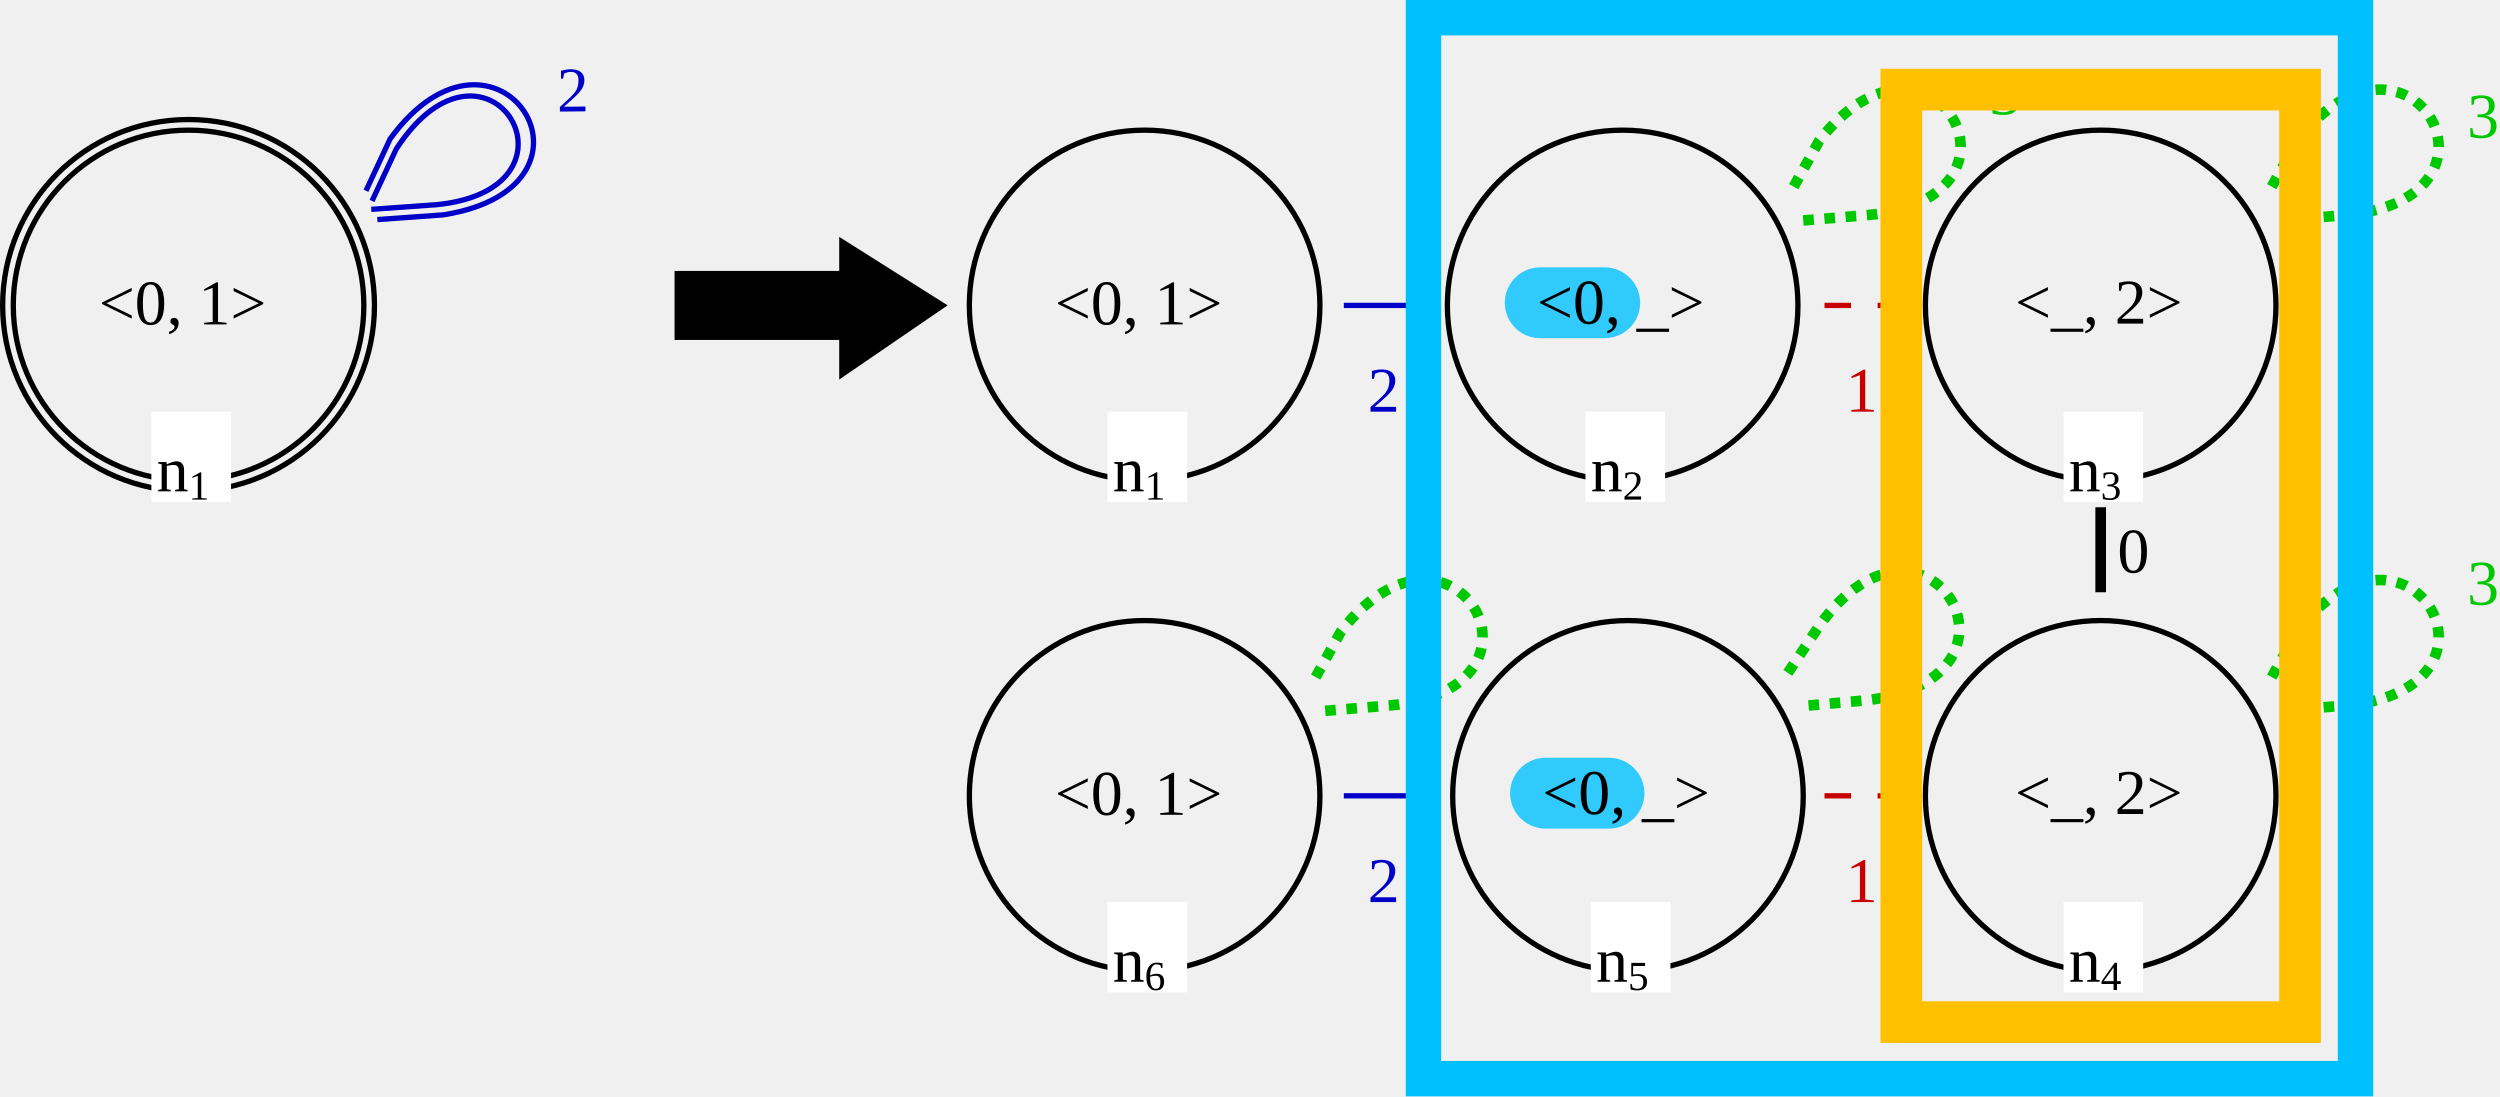
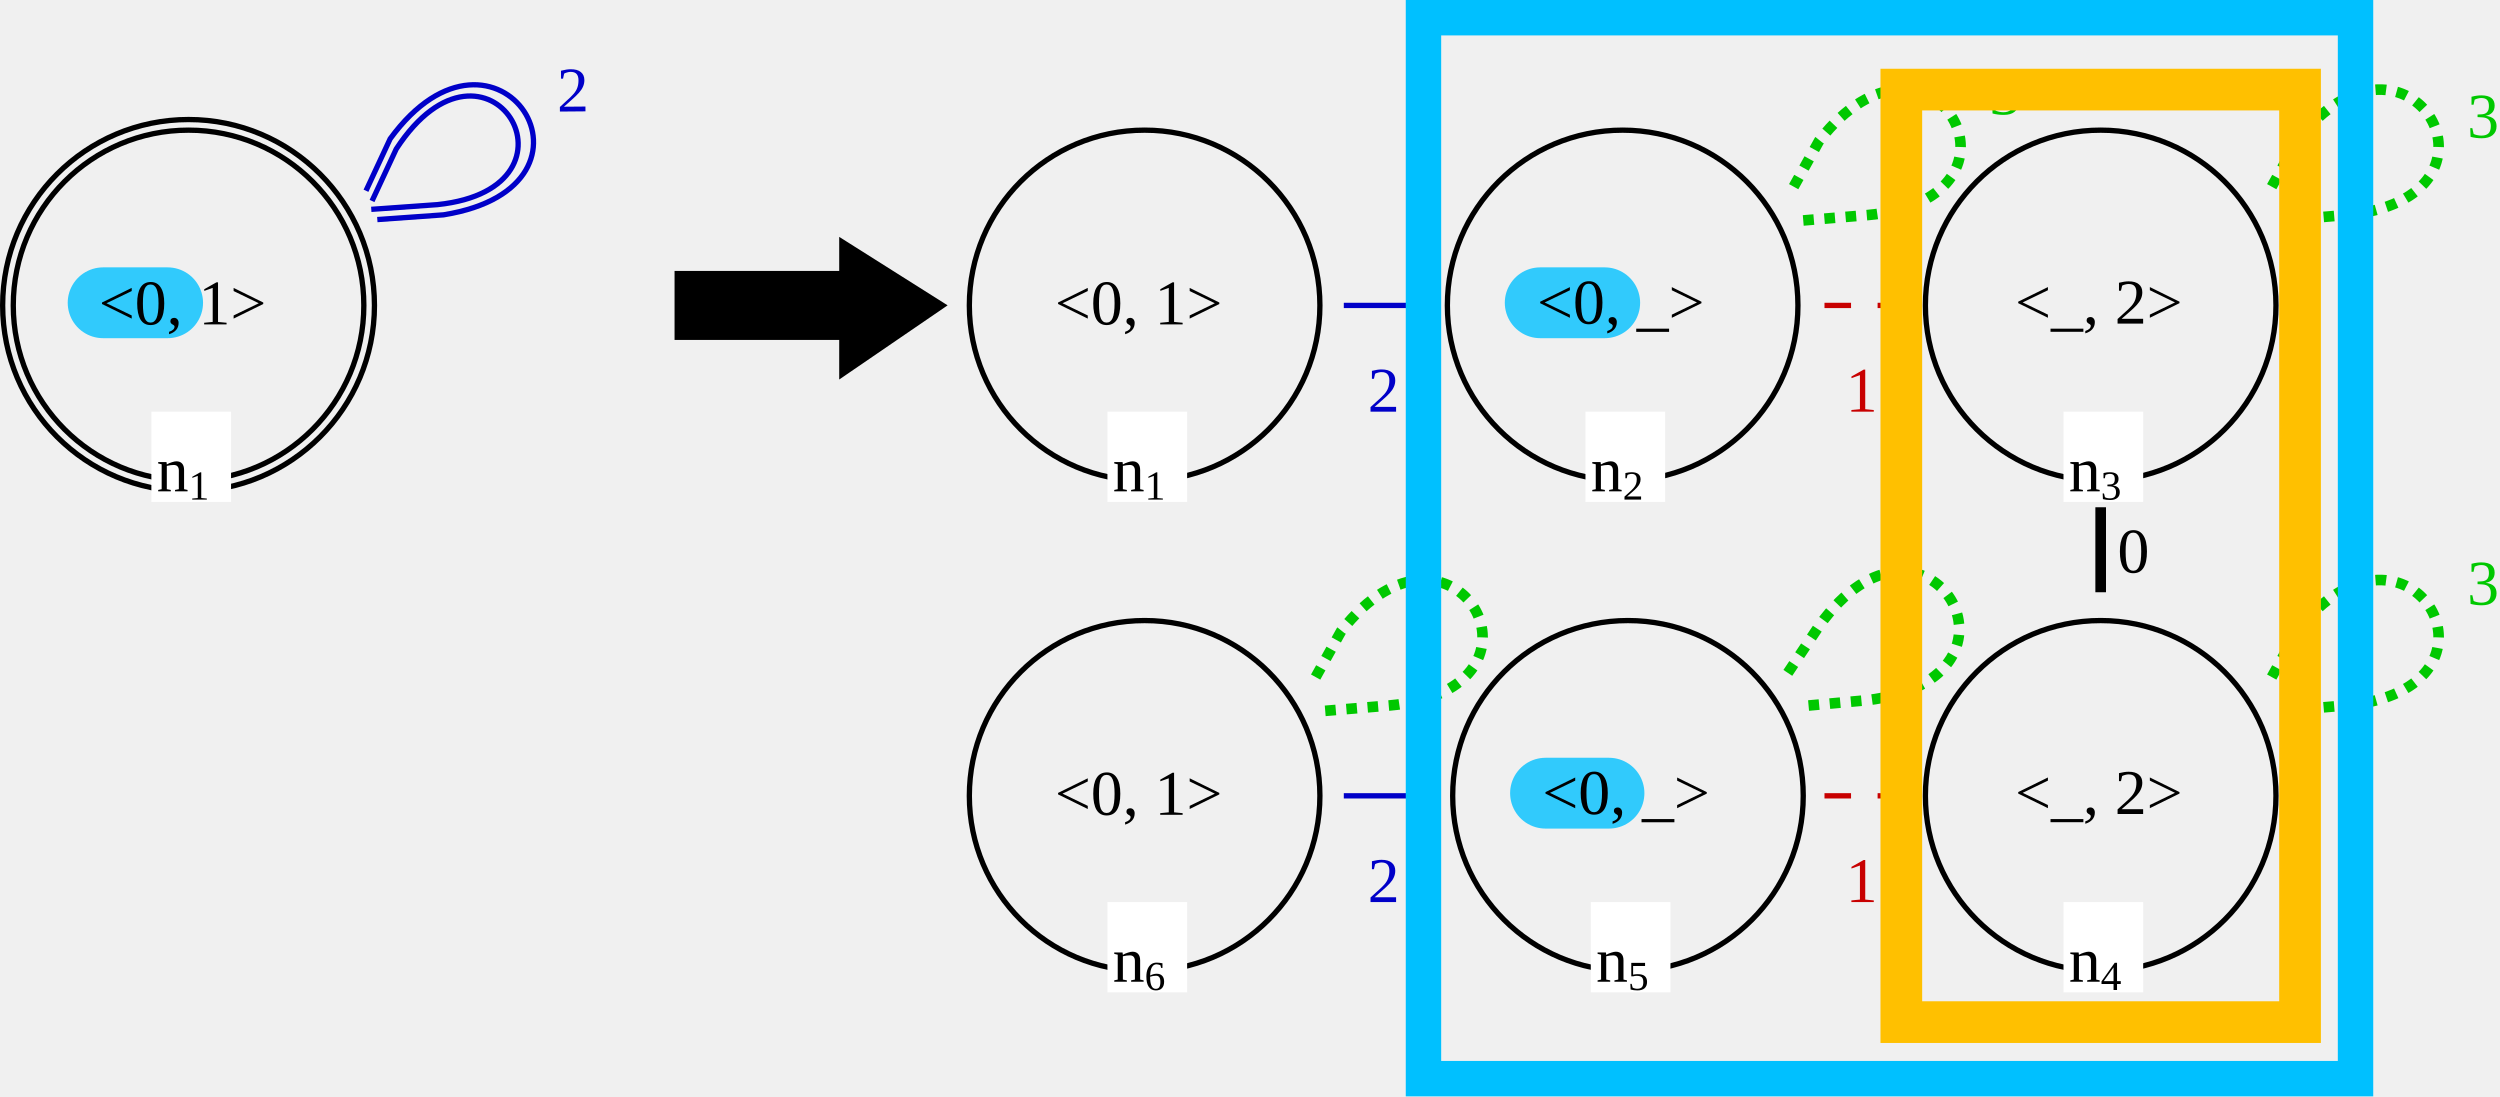
<svg xmlns="http://www.w3.org/2000/svg" version="1.1" font="Noto Sans Regular" font-size="12px" width="470.68" height="206.413" id="svg776">
  <defs id="defs780" />
  <circle id="RGn3_4" cx="395.5" cy="57.504" r="33" fill="none" stroke="#000000" stroke-width="1" stroke-linecap="square" style="fill:none;fill-opacity:0.8" />
  <circle id="LGn1_0" cx="35.5" cy="57.504" r="33" fill="none" stroke="#000000" stroke-width="1" stroke-linecap="square" style="fill:none;fill-opacity:0.8" />
  <circle id="LGn1_1" cx="35.5" cy="57.504" r="35" fill="none" stroke="#000000" stroke-width="1" stroke-linecap="square" />
+   <path style="fill:none;stroke:#00c0ff;stroke-width:13.333;stroke-linecap:round;stroke-linejoin:round;stroke-dasharray:none;stroke-opacity:0.795" d="m 19.415,57.004 h 12.145" id="path1-3" />
  <text id="LGn1_2" x="18.61" y="61.08" fill="#000000">&lt;0, 1&gt;</text>
  <rect id="LGn1_3" x="28.5" y="77.504" width="15" height="17" fill="#ffffff" />
  <text id="LGn1_4" x="29.5" y="92.504" fill="#000000">n<tspan style="font-size:65%;baseline-shift:sub" id="tspan48450">1</tspan>
  </text>
  <g id="g1532" transform="rotate(-4.089631,234.184,34.96963)">
    <path id="LGn1_2_n1_5" d="m 71.5,29.688 h 12 c 34,-3 13,-41 -9,-15 l -5,9" fill="none" stroke="#0000c8" stroke-width="1" stroke-linecap="square" />
    <g id="g1526">
      <path id="LGn1_2_n1_6" d="m 70.5,27.688 h 12 c 30,-1 12,-36 -7,-11 l -5,9" fill="none" stroke="#0000c8" stroke-width="1" stroke-linecap="square" />
      <text id="LGn1_2_n1_7" x="106.741" y="5.141" fill="#0000c8" transform="rotate(3.595245)">2</text>
    </g>
  </g>
  <polygon id="0" points="127,54 158,54 158,48 177,60 158,73 158,66 127,66 " stroke="#000000" stroke-width="1" stroke-linecap="square" fill="#000000" transform="translate(0.5,-2.495714)" />
  <circle id="RGn1_12" cx="215.5" cy="57.504" r="33" fill="none" stroke="#000000" stroke-width="1" stroke-linecap="square" style="fill:none;fill-opacity:0.8" />
  <text id="RGn1_13" x="198.61" y="61.08" fill="#000000">&lt;0, 1&gt;</text>
  <rect id="RGn1_14" x="208.5" y="77.504" width="15" height="17" fill="#ffffff" />
  <text id="RGn1_15" x="209.5" y="92.504" fill="#000000">n<tspan style="font-size:65%;baseline-shift:sub" id="tspan48502">1</tspan>
  </text>
  <line id="RGn3_0_n4_24" x1="395.5" y1="96.504" x2="395.5" y2="110.504" stroke="#000000" stroke-width="2" stroke-linecap="square" />
  <text id="RGn3_0_n4_25" x="398.664" y="107.794" fill="#000000">0</text>
  <line id="RGn2_1_n3_28" x1="343.5" y1="57.504" x2="357.5" y2="57.504" stroke="#c80000" stroke-width="1" stroke-linecap="butt" stroke-dasharray="5" />
  <text id="RGn2_1_n3_29" x="347.5" y="77.504" fill="#c80000">1</text>
  <line id="RGn1_2_n2_32" x1="253.5" y1="57.504" x2="267.5" y2="57.504" stroke="#0000c8" stroke-width="1" stroke-linecap="square" />
  <text id="RGn1_2_n2_33" x="257.5" y="77.504" fill="#0000c8">2</text>
  <circle id="RGn2_16" cx="305.5" cy="57.504" r="33" fill="none" stroke="#000000" stroke-width="1" stroke-linecap="square" style="fill:none;fill-opacity:0.8" />
  <path style="fill:none;stroke:#00c0ff;stroke-width:13.333;stroke-linecap:round;stroke-linejoin:round;stroke-dasharray:none;stroke-opacity:0.795" d="m 289.978,57.004 h 12.145" id="path1" />
  <text id="RGn2_17" x="289.378" y="60.93" fill="#000000">&lt;0, _&gt;</text>
  <rect id="RGn2_18" x="298.5" y="77.504" width="15" height="17" fill="#ffffff" />
  <text id="RGn2_19" x="299.5" y="92.504" fill="#000000">n<tspan style="font-size:65%;baseline-shift:sub" id="tspan48504">2</tspan>
  </text>
  <path id="RGn2_3_n2_34" d="m 339.5,41.504 12,-1 c 34,-3 12,-41 -9,-14 l -5,9" fill="none" stroke="#00c800" stroke-width="2" stroke-linecap="butt" stroke-dasharray="2" />
  <text id="RGn2_3_n2_35" x="374.5" y="21.504" fill="#00c800">3</text>
  <text id="RGn3_5" x="379.378" y="60.924" fill="#000000" style="fill:#000000;fill-opacity:1">&lt;_, 2&gt;</text>
  <rect id="RGn3_6" x="388.5" y="77.504" width="15" height="17" fill="#ffffff" style="fill:#ffffff;fill-opacity:1" />
  <text id="RGn3_7" x="389.5" y="92.504" fill="#000000" style="fill:#000000;fill-opacity:1">n<tspan style="font-size:65%;baseline-shift:sub;fill:#000000;fill-opacity:1" id="tspan48506">3</tspan>
  </text>
  <path id="RGn3_3_n3_36" d="m 429.5,41.504 12,-1 c 34,-3 12,-41 -9,-14 l -5,9" fill="none" stroke="#00c800" stroke-width="2" stroke-linecap="butt" stroke-dasharray="2" style="fill:none;fill-opacity:0.8" />
  <text id="RGn3_3_n3_37" x="464.5" y="21.504" fill="#00c800" style="fill:none;fill-opacity:0.8">3</text>
  <circle id="RGn6_0" cx="215.5" cy="149.833" r="33" fill="none" stroke="#000000" stroke-width="1" stroke-linecap="square" style="fill:none;fill-opacity:0.8" />
  <text id="RGn6_1" x="198.61" y="153.409" fill="#000000" style="fill:#000000;fill-opacity:1">&lt;0, 1&gt;</text>
  <rect id="RGn6_2" x="208.5" y="169.833" width="15" height="17" fill="#ffffff" style="fill:#ffffff;fill-opacity:1" />
  <text id="RGn6_3" x="209.5" y="184.833" fill="#000000" style="fill:#000000;fill-opacity:1">n<tspan style="font-size:65%;baseline-shift:sub;fill:#000000;fill-opacity:1" id="tspan48512">6</tspan>
  </text>
  <path id="RGn6_3_n6_26" d="m 249.5,133.833 12,-1 c 34,-3 12,-41 -9,-14 l -5,9" fill="none" stroke="#00c800" stroke-width="2" stroke-linecap="butt" stroke-dasharray="2" style="fill:none" />
  <text id="RGn6_3_n6_27" x="284.5" y="113.833" fill="#00c800" style="fill:none">3</text>
  <circle id="RGn5_8" cx="306.5" cy="149.833" r="33" fill="none" stroke="#000000" stroke-width="1" stroke-linecap="square" style="fill:none;fill-opacity:0.8" />
  <path style="fill:none;stroke:#00c0ff;stroke-width:13.333;stroke-linecap:round;stroke-linejoin:round;stroke-dasharray:none;stroke-opacity:0.795" d="m 290.978,149.333 h 11.951" id="path2" />
  <text id="RGn5_9" x="290.378" y="153.259" fill="#000000" style="fill:#000000;fill-opacity:1">&lt;0, _&gt;</text>
  <rect id="RGn5_10" x="299.5" y="169.833" width="15" height="17" fill="#ffffff" style="fill:#ffffff;fill-opacity:1" />
  <text id="RGn5_11" x="300.5" y="184.833" fill="#000000" style="fill:#000000;fill-opacity:1">n<tspan style="font-size:65%;baseline-shift:sub;fill:#000000;fill-opacity:1" id="tspan48510">5</tspan>
  </text>
  <path id="RGn5_3_n5_30" d="m 340.5,132.833 11,-1 c 34,-4 11,-42 -9,-14 l -6,9" fill="none" stroke="#00c800" stroke-width="2" stroke-linecap="butt" stroke-dasharray="2" style="fill:none" />
  <text id="RGn5_3_n5_31" x="373.5" y="112.833" fill="#00c800" style="fill:none">3</text>
  <g id="g4" transform="translate(-271.804,19.81629)">
    <line id="RGn5_2_n6_38" x1="525.304" y1="130.016" x2="539.304" y2="130.016" stroke="#0000c8" stroke-width="1" stroke-linecap="square" />
    <text id="RGn5_2_n6_39" x="529.304" y="150.016" fill="#0000c8">2</text>
  </g>
  <g id="g5" transform="translate(-91.80405,19.81629)">
    <line id="RGn4_1_n5_40" x1="435.304" y1="130.016" x2="449.304" y2="130.016" stroke="#c80000" stroke-width="1" stroke-linecap="butt" stroke-dasharray="5" />
    <text id="RGn4_1_n5_41" x="439.304" y="150.016" fill="#c80000">1</text>
  </g>
  <circle id="RGn4_20" cx="395.5" cy="149.833" r="33" fill="none" stroke="#000000" stroke-width="1" stroke-linecap="square" style="fill:none;fill-opacity:0.8" />
  <text id="RGn4_21" x="379.378" y="153.253" fill="#000000">&lt;_, 2&gt;</text>
  <rect id="RGn4_22" x="388.5" y="169.833" width="15" height="17" fill="#ffffff" />
  <text id="RGn4_23" x="389.5" y="184.833" fill="#000000">n<tspan style="font-size:65%;baseline-shift:sub" id="tspan48508">4</tspan>
  </text>
  <path id="RGn4_3_n4_42" d="m 429.5,133.833 12,-1 c 34,-3 12,-41 -9,-14 l -5,9" fill="none" stroke="#00c800" stroke-width="2" stroke-linecap="butt" stroke-dasharray="2" />
  <text id="RGn4_3_n4_43" x="464.5" y="113.833" fill="#00c800">3</text>
  <text id="RGn4_3_n4_43-5" x="464.5" y="25.908" fill="#00c800">3</text>
  <rect style="fill:none;stroke:#ffc000;stroke-width:7.849;stroke-linecap:square;stroke-linejoin:miter;stroke-dasharray:none;stroke-opacity:1" id="rect1" width="75.069" height="175.567" x="357.965" y="16.869" />
  <rect style="fill:none;stroke:#00c0ff;stroke-width:6.667;stroke-linecap:square;stroke-linejoin:miter;stroke-dasharray:none;stroke-opacity:1" id="rect2" width="175.48" height="199.746" x="268" y="3.333" />
</svg>
